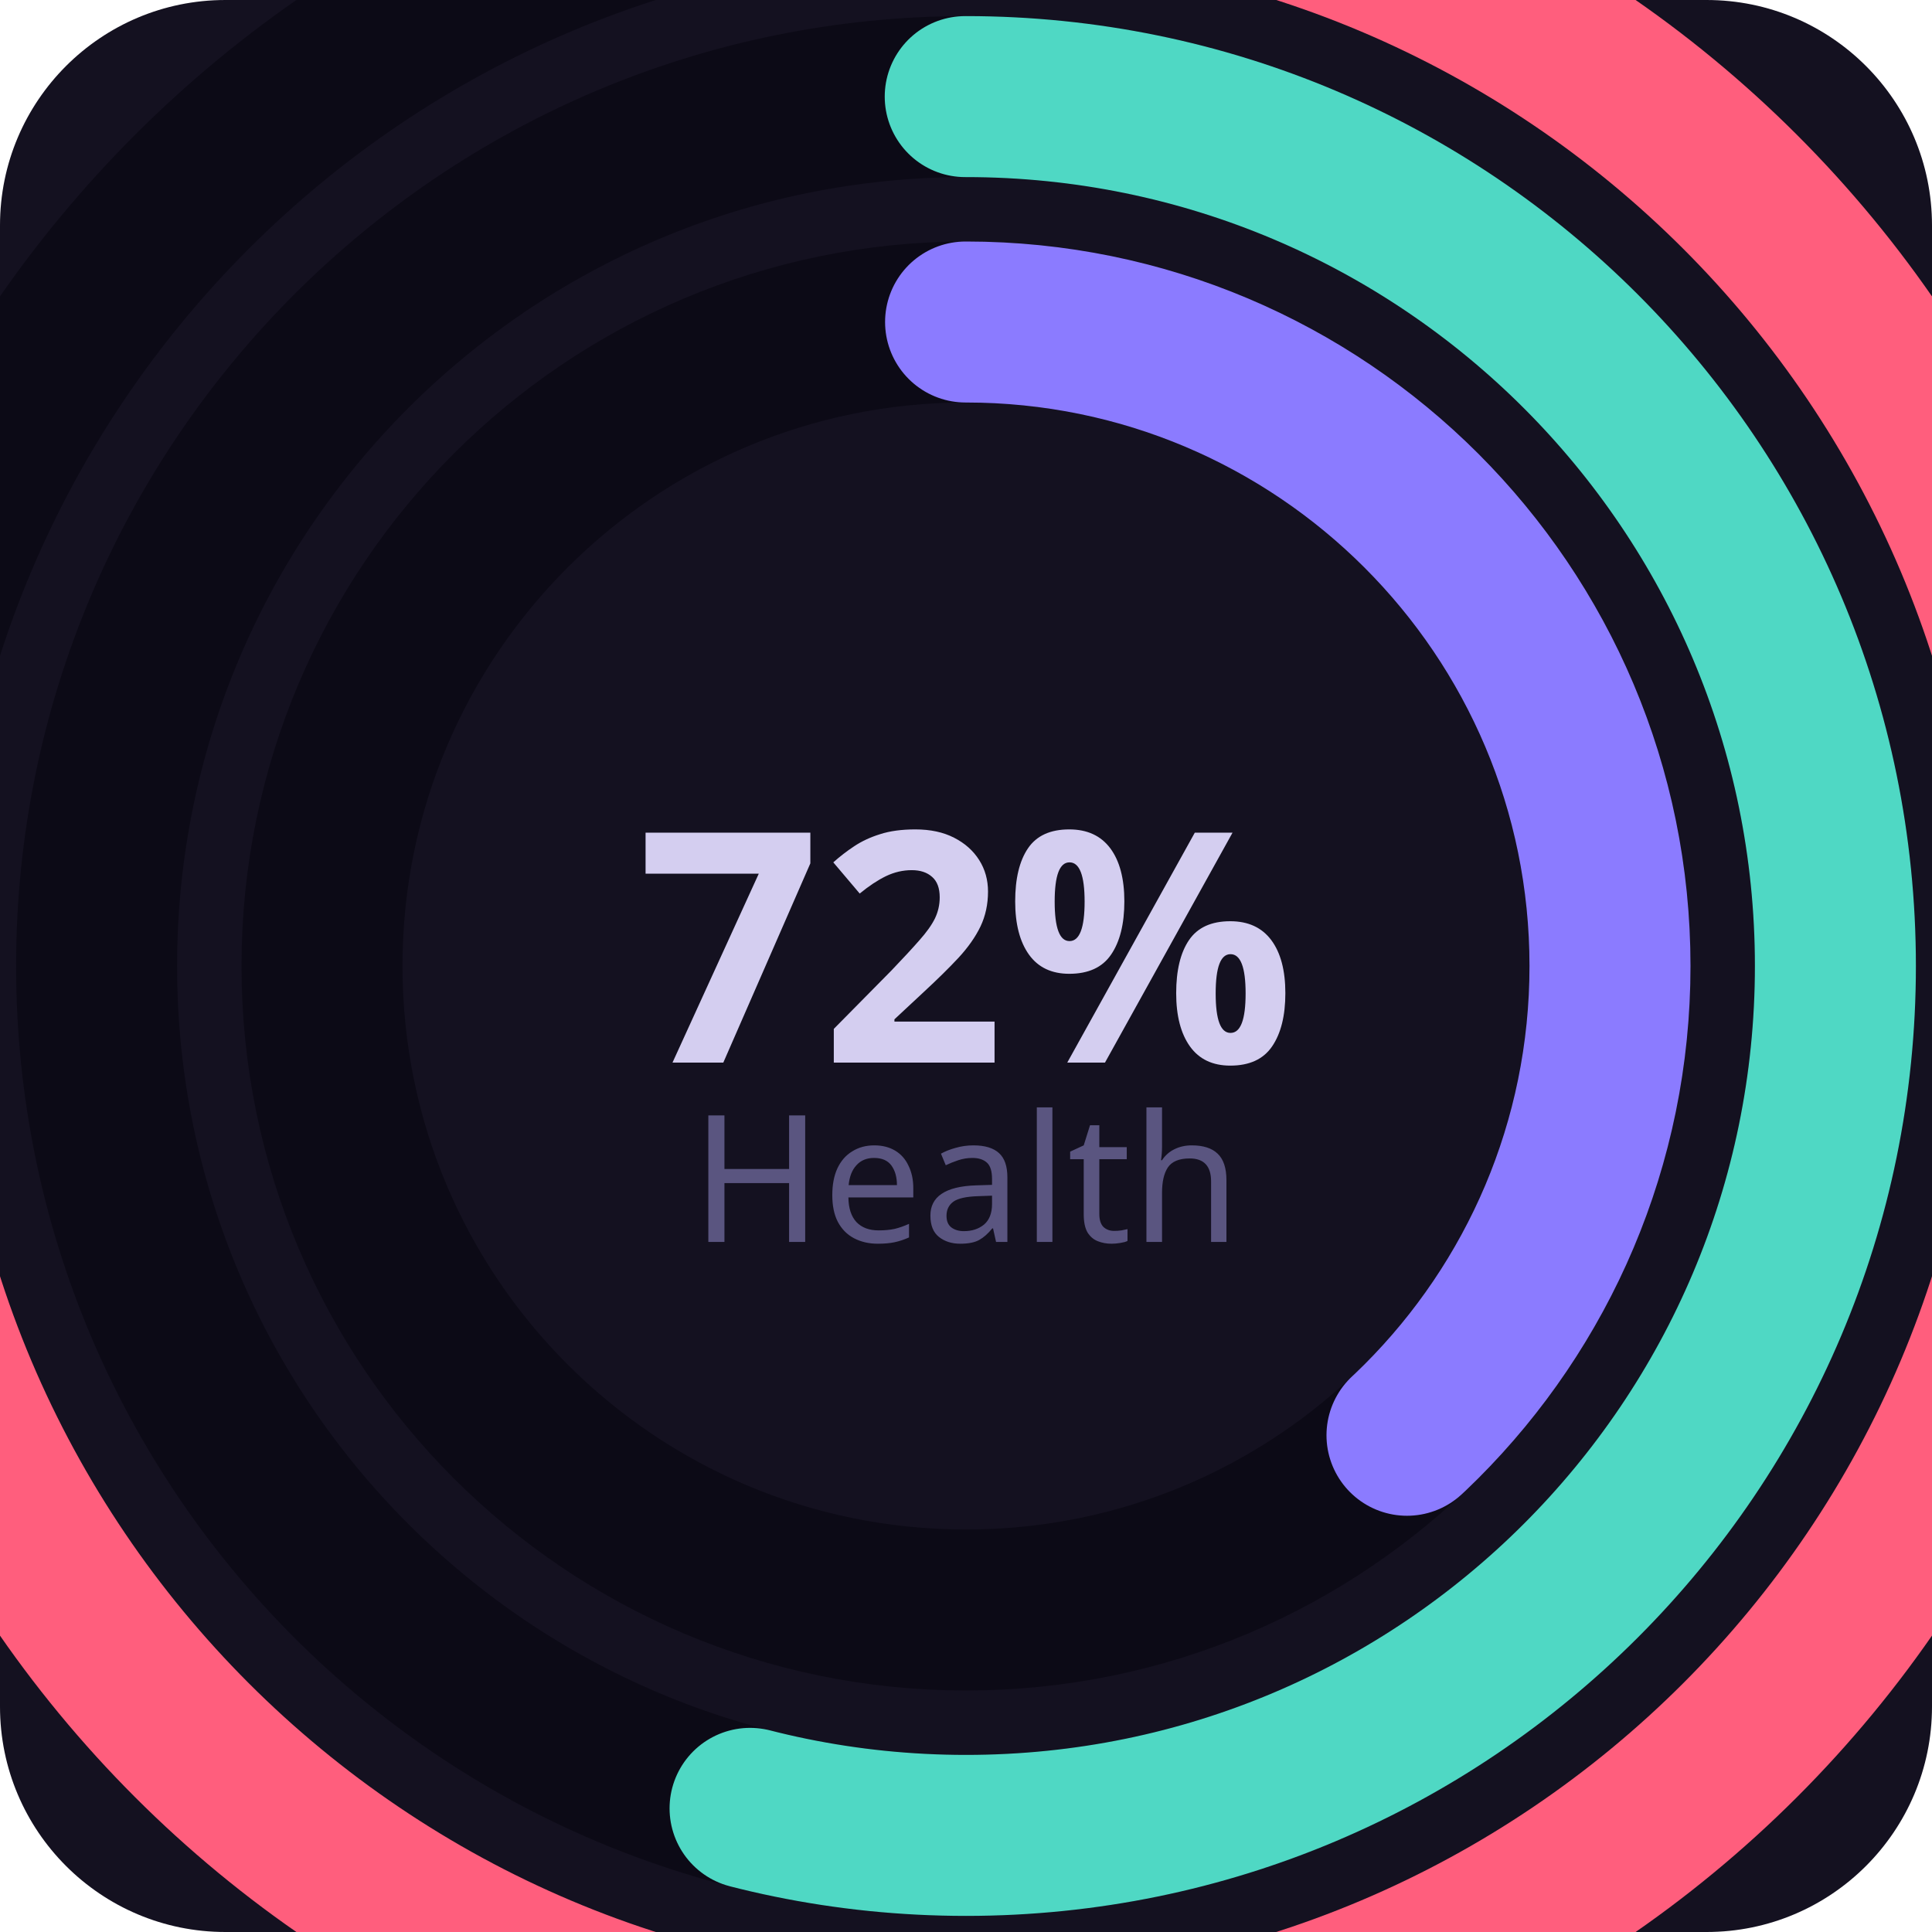
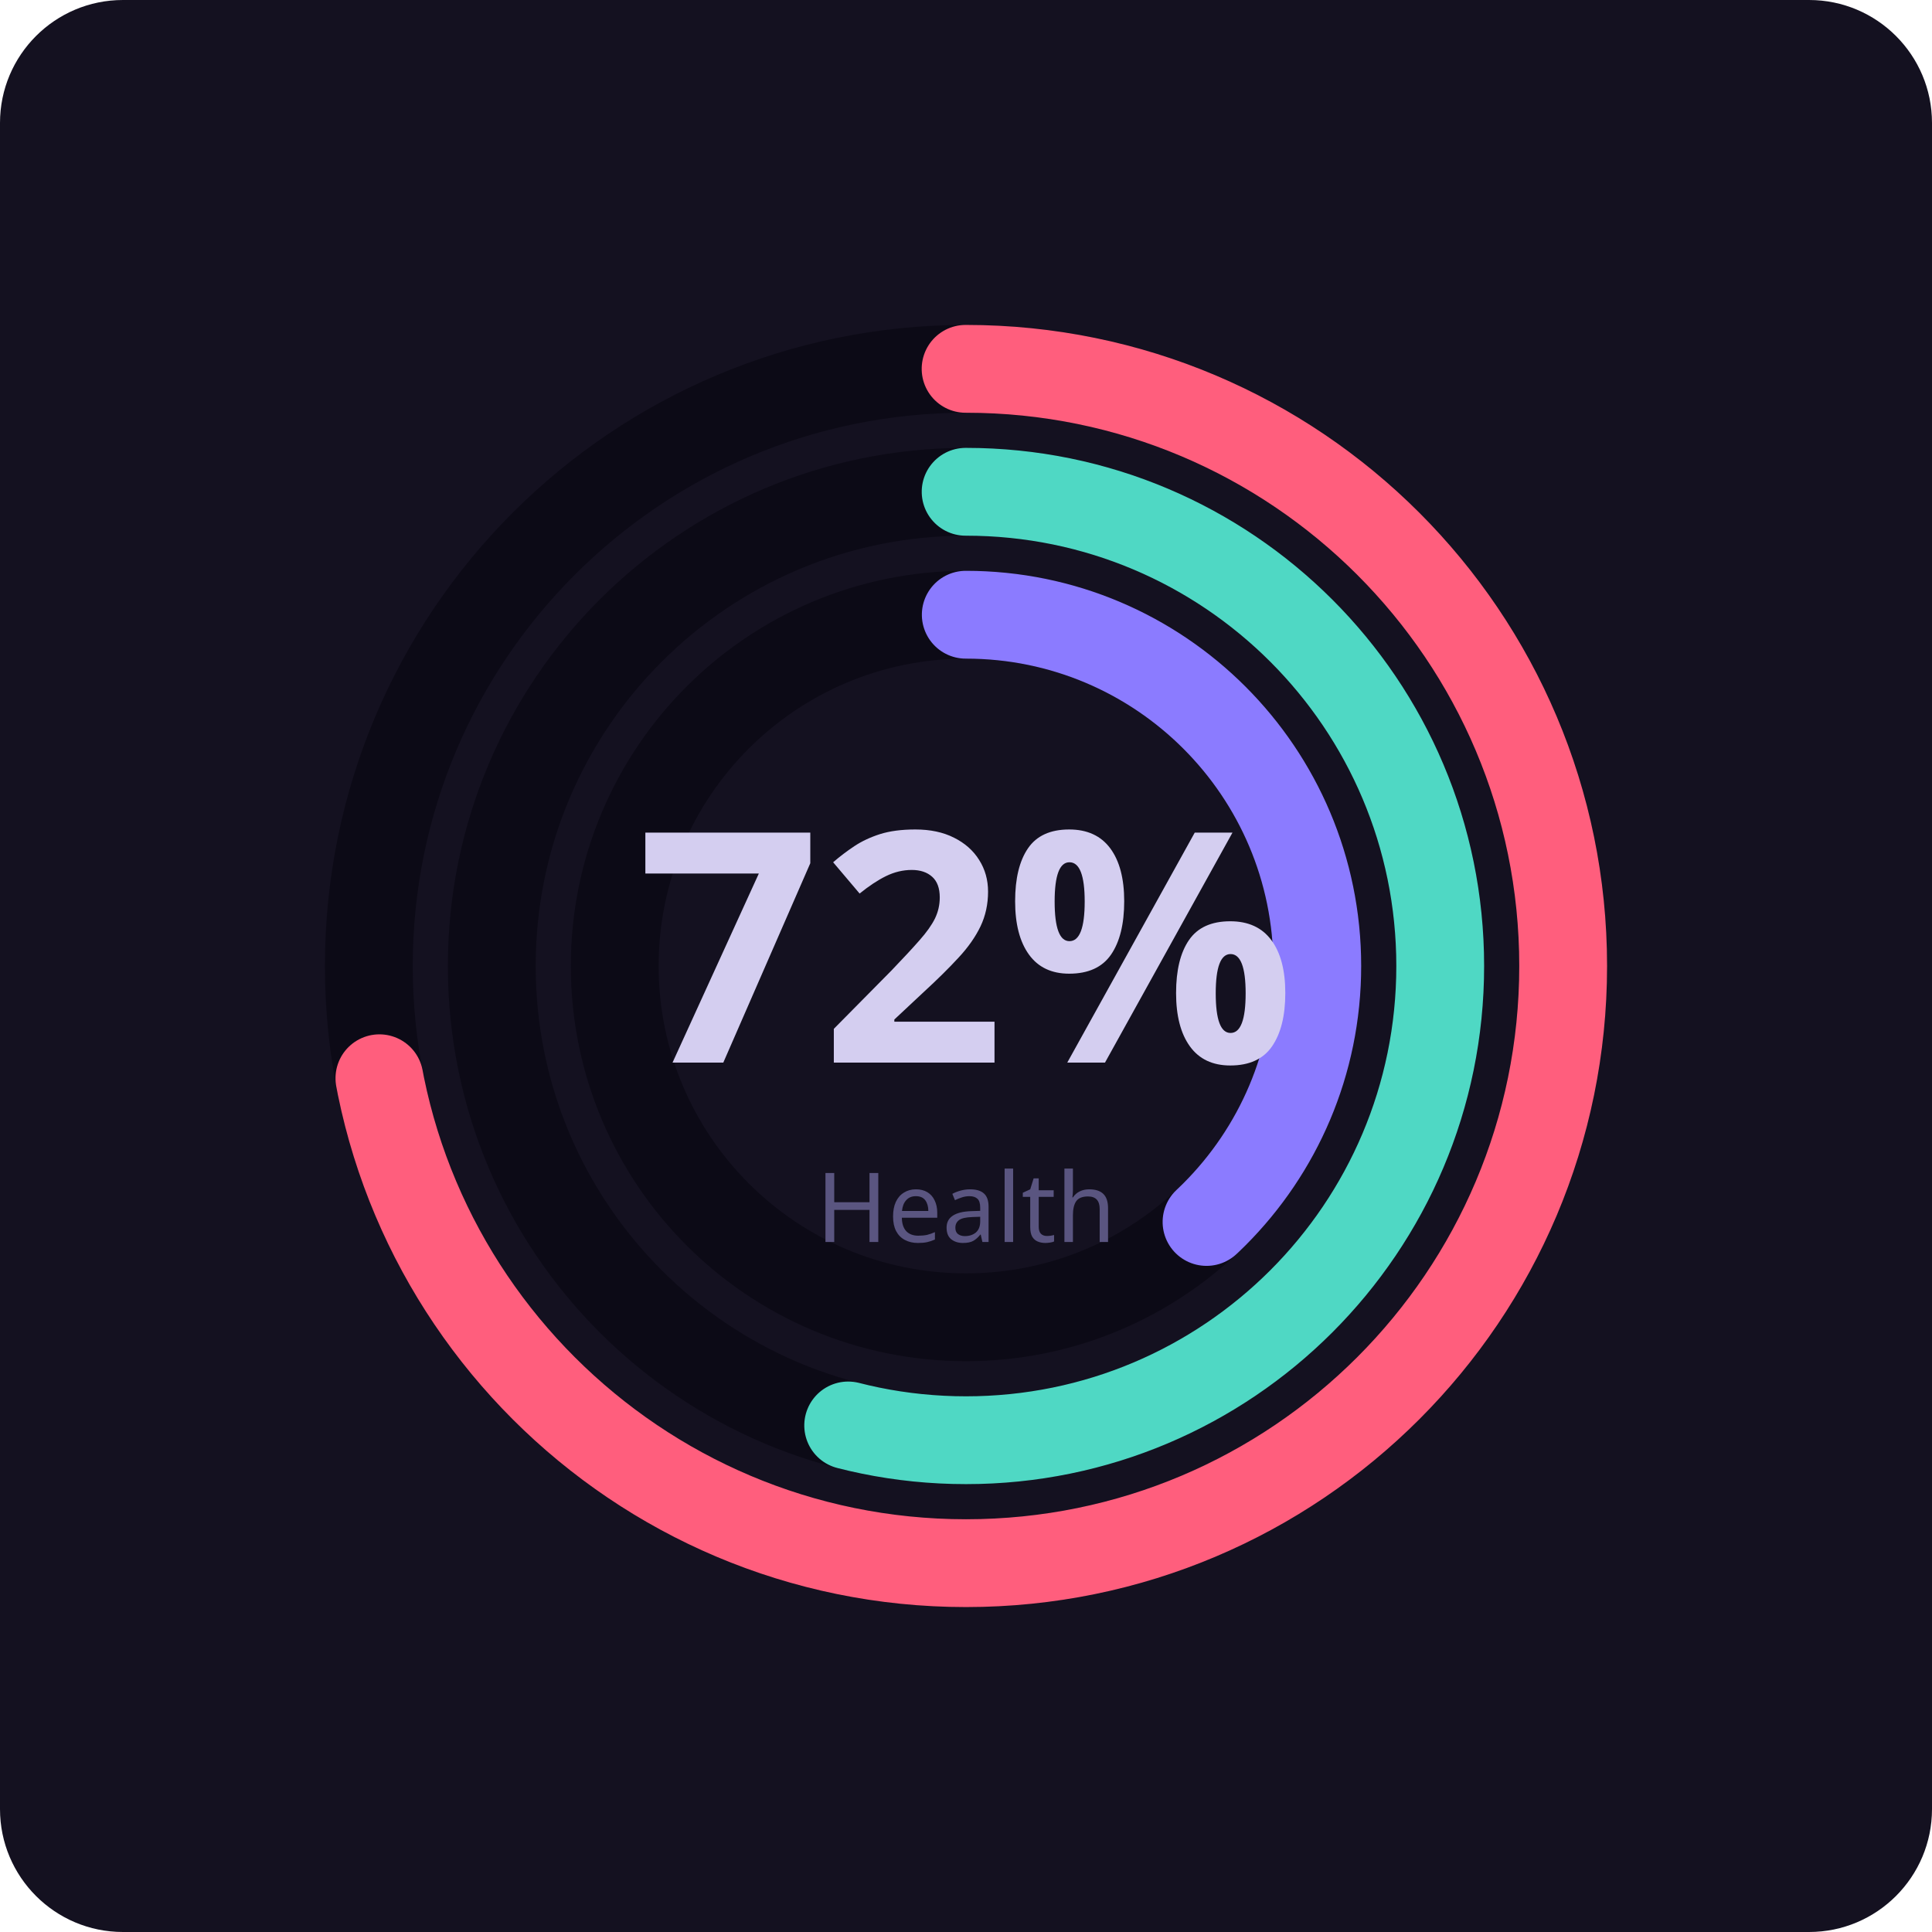
- <svg xmlns="http://www.w3.org/2000/svg" width="120" height="120" viewBox="0 0 120 120">
-   <rect x="0" y="0" width="120" height="120" rx="14" fill="#141120" />
-   <circle cx="60" cy="60" r="68" fill="none" stroke="#0c0a16" stroke-width="10" />
-   <circle cx="60" cy="60" r="68" fill="none" stroke="#ff5e7d" stroke-width="10" stroke-dasharray="307.62 119.64" stroke-linecap="round" transform="rotate(-90 60 60)" />
-   <circle cx="60" cy="60" r="54" fill="none" stroke="#0c0a16" stroke-width="10" />
-   <circle cx="60" cy="60" r="54" fill="none" stroke="#4fd8c4" stroke-width="10" stroke-dasharray="183.22 156.07" stroke-linecap="round" transform="rotate(-90 60 60)" />
-   <circle cx="60" cy="60" r="40" fill="none" stroke="#0c0a16" stroke-width="10" />
-   <circle cx="60" cy="60" r="40" fill="none" stroke="#8b7bff" stroke-width="10" stroke-dasharray="95.5 155.83" stroke-linecap="round" transform="rotate(-90 60 60)" />
-   <text x="60" y="66" font-size="20" font-weight="700" fill="#d4cef0" font-family="sans-serif" text-anchor="middle">72%</text>
-   <text x="60" y="77.14" font-size="11" fill="#5a5580" font-family="sans-serif" text-anchor="middle">Health</text>
+ <svg xmlns="http://www.w3.org/2000/svg" width="220" height="220" viewBox="0 0 220 220">
+   <rect x="0" y="0" width="220" height="220" rx="14" fill="#141120" />
+   <circle cx="110" cy="110" r="68" fill="none" stroke="#0c0a16" stroke-width="10" />
+   <circle cx="110" cy="110" r="68" fill="none" stroke="#ff5e7d" stroke-width="10" stroke-dasharray="307.62 119.64" stroke-linecap="round" transform="rotate(-90 110 110)" />
+   <circle cx="110" cy="110" r="54" fill="none" stroke="#0c0a16" stroke-width="10" />
+   <circle cx="110" cy="110" r="54" fill="none" stroke="#4fd8c4" stroke-width="10" stroke-dasharray="183.22 156.07" stroke-linecap="round" transform="rotate(-90 110 110)" />
+   <circle cx="110" cy="110" r="40" fill="none" stroke="#0c0a16" stroke-width="10" />
+   <circle cx="110" cy="110" r="40" fill="none" stroke="#8b7bff" stroke-width="10" stroke-dasharray="95.5 155.83" stroke-linecap="round" transform="rotate(-90 110 110)" />
+   <text x="110" y="121" font-size="36.67" font-weight="700" fill="#d4cef0" font-family="sans-serif" text-anchor="middle">72%</text>
+   <text x="110" y="141.43" font-size="11" fill="#5a5580" font-family="sans-serif" text-anchor="middle">Health</text>
</svg>
